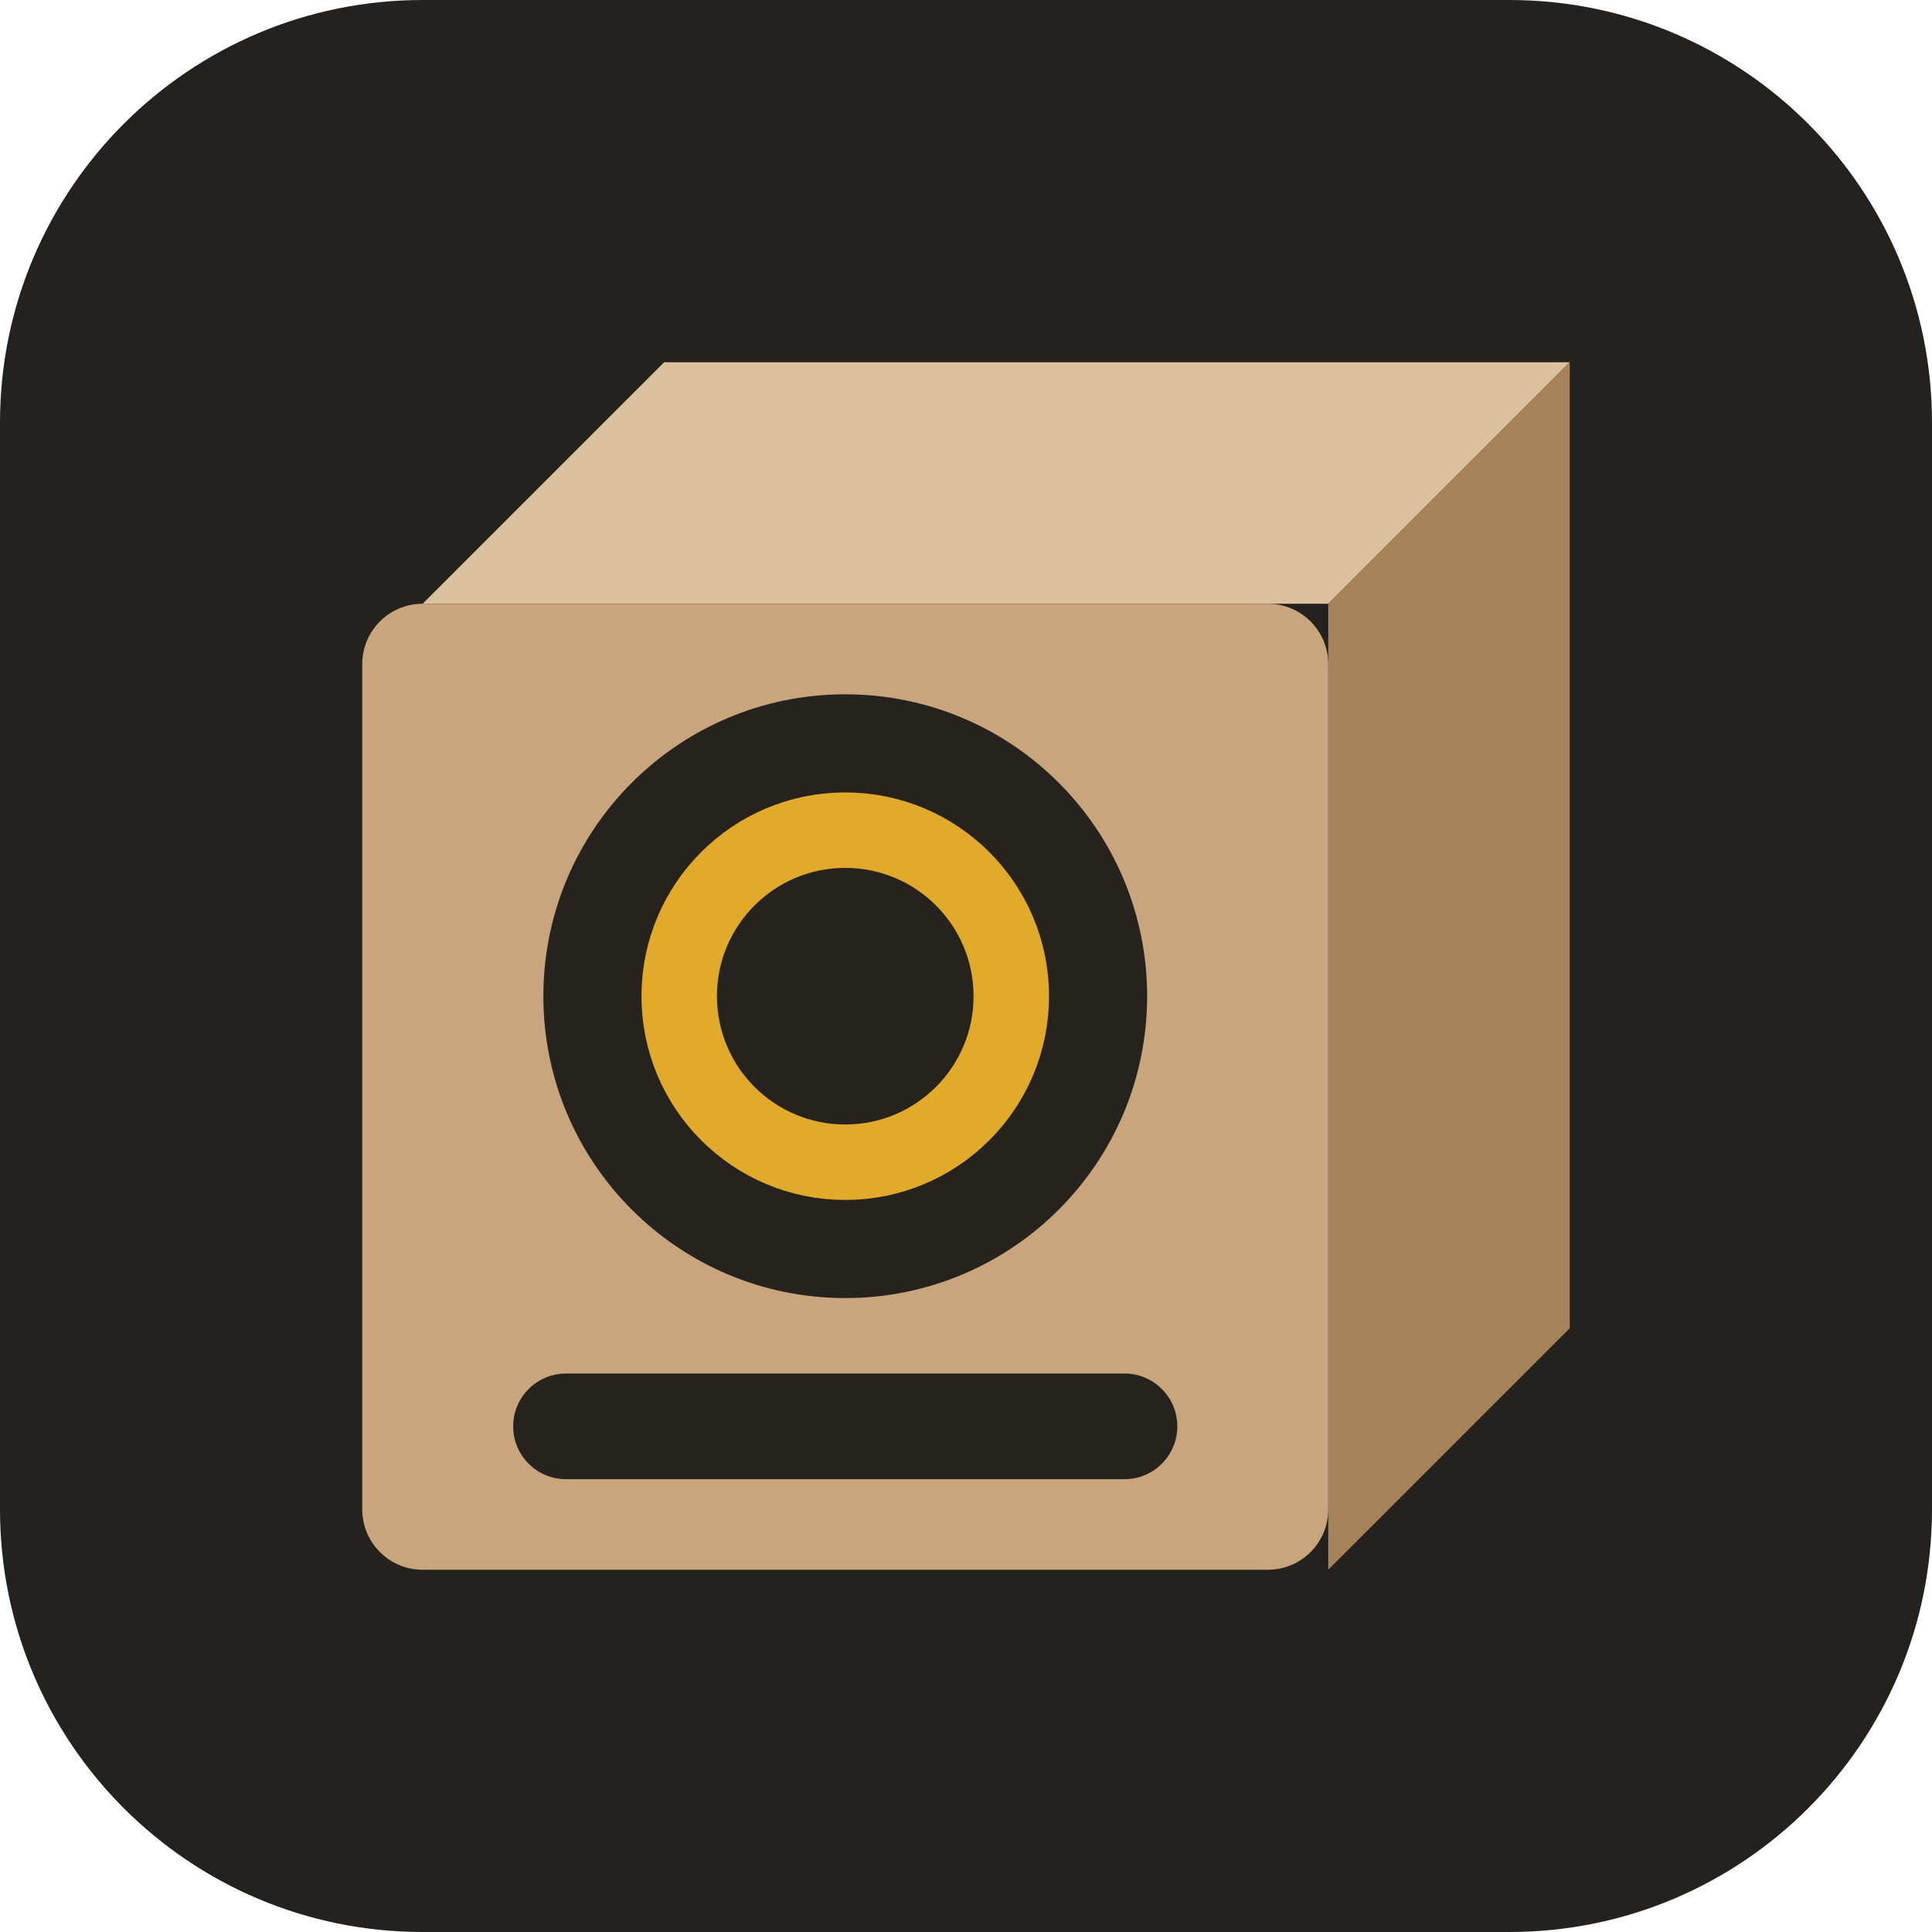
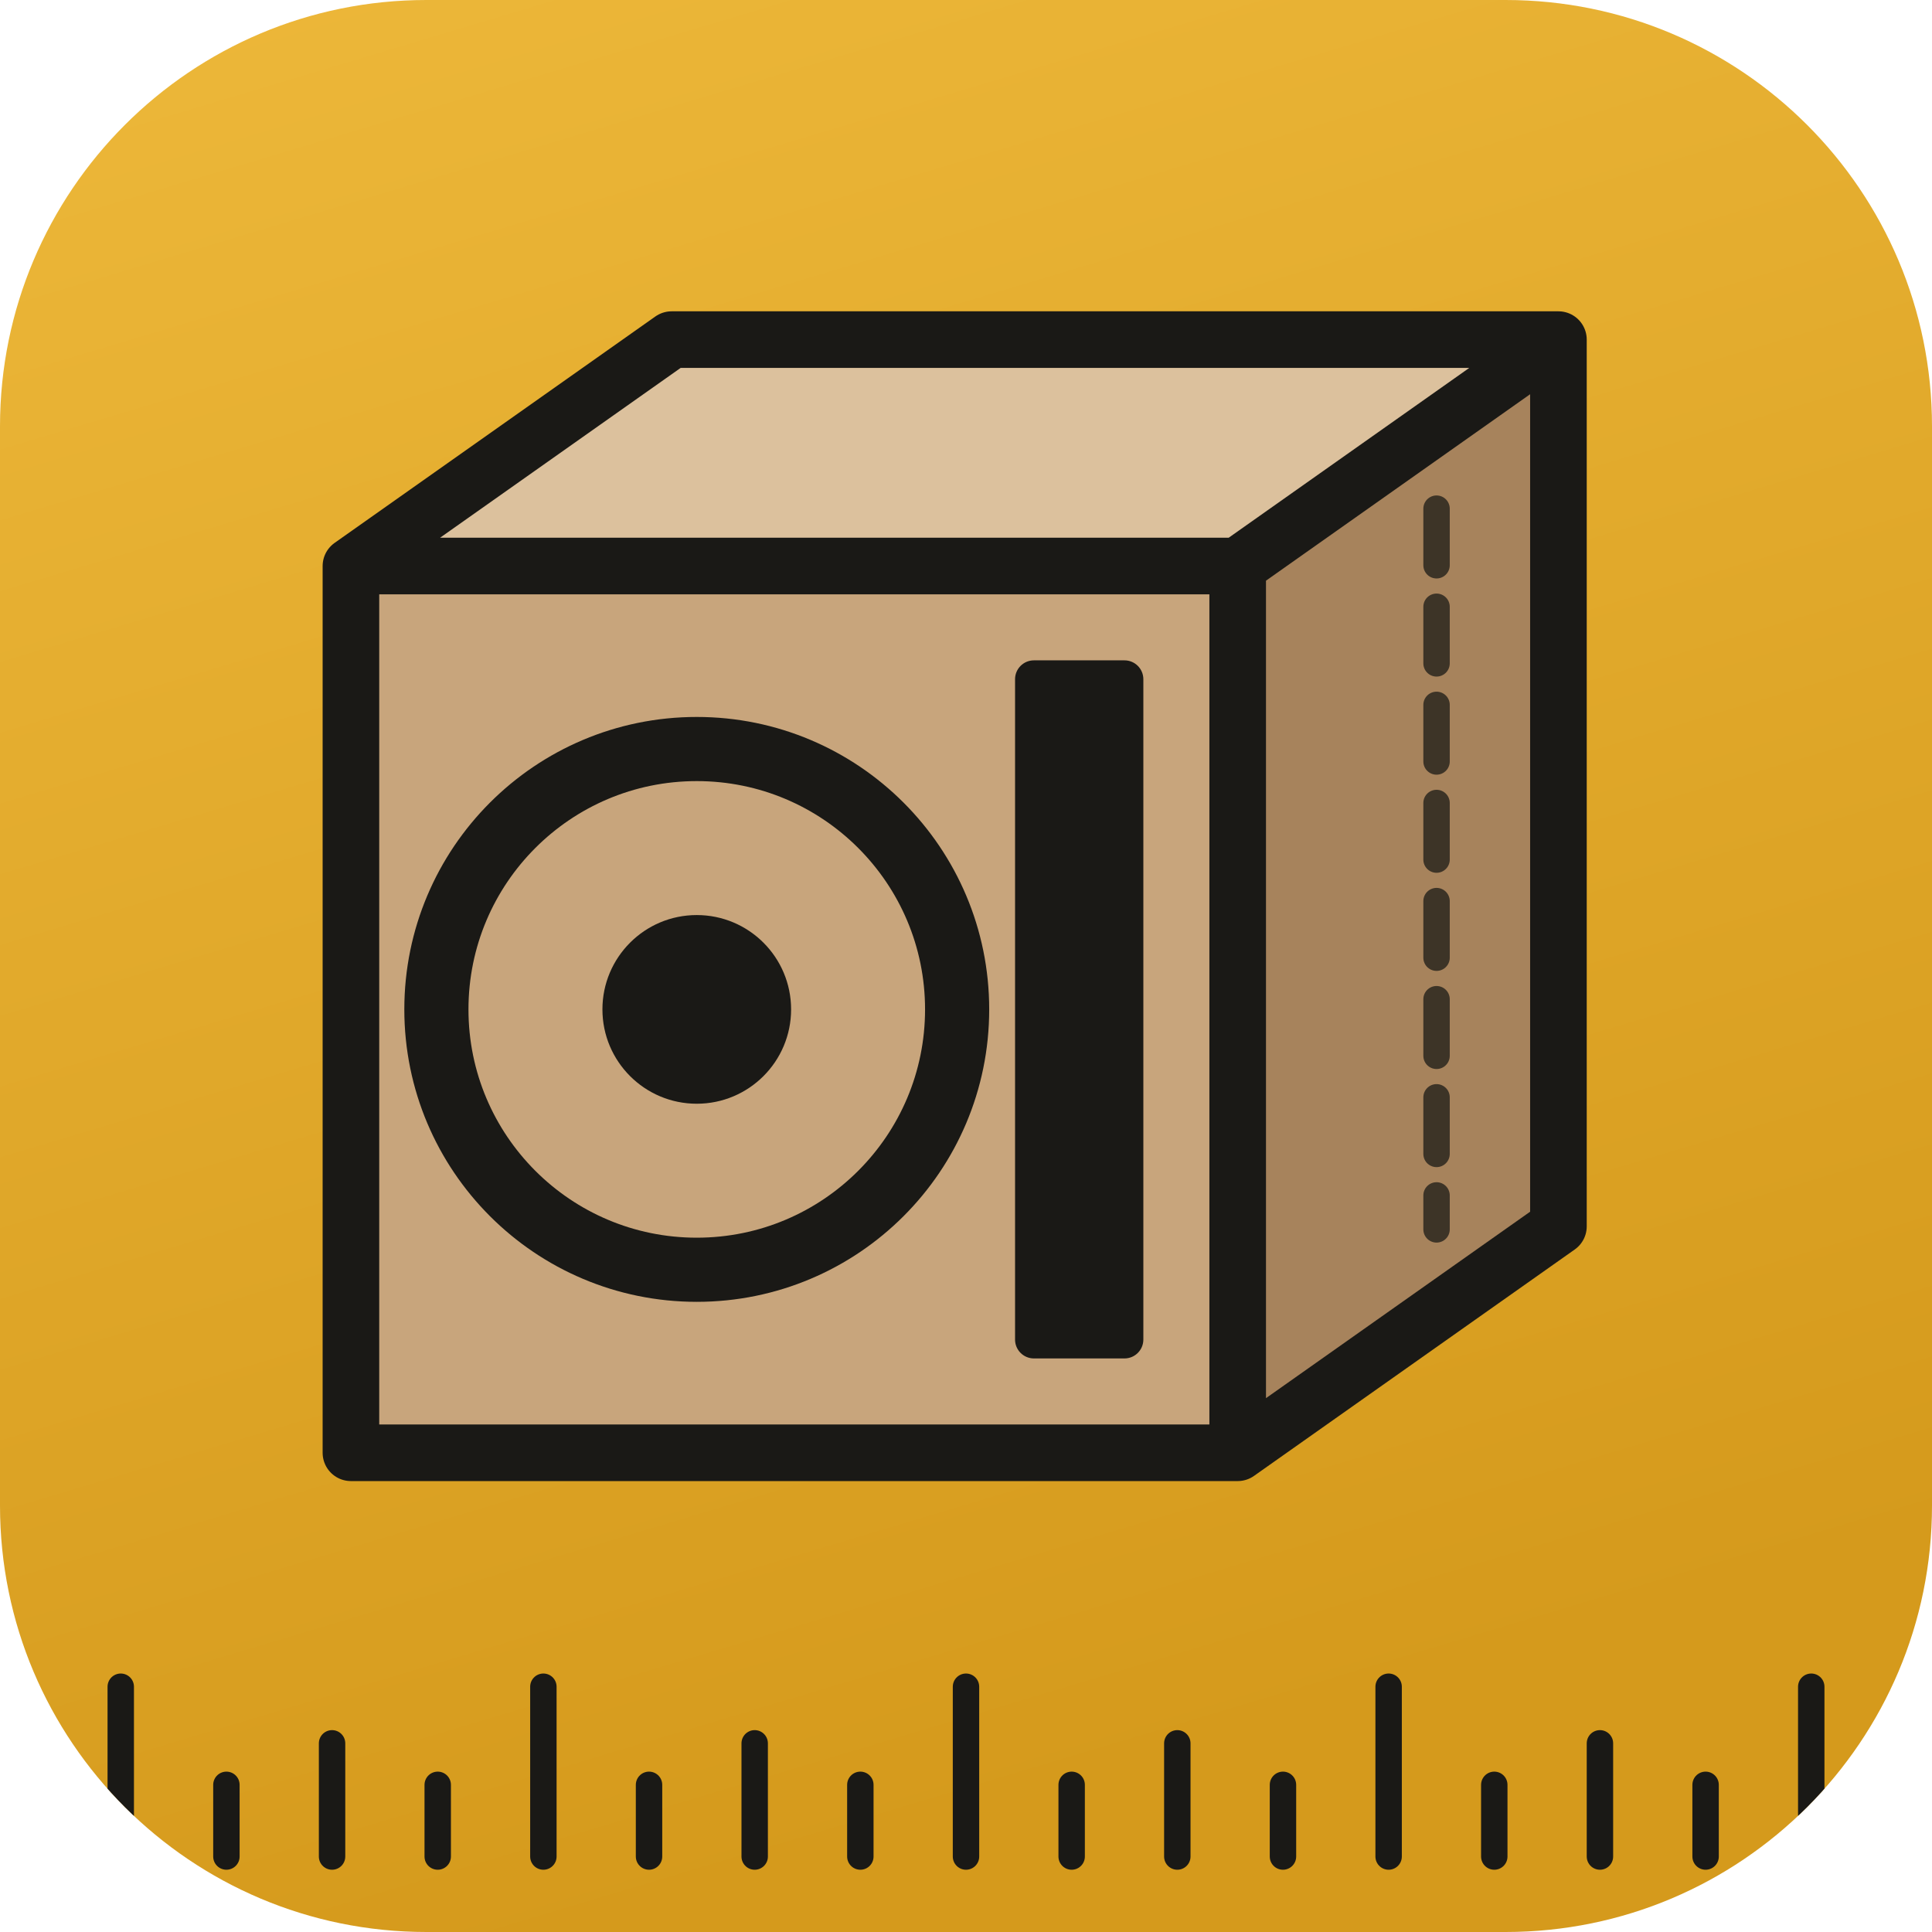
- <svg xmlns="http://www.w3.org/2000/svg" viewBox="0 0 64 64" width="64" height="64">
-   <rect width="64" height="64" rx="14" fill="#23221E" />
-   <path d="M14 20 22 12h30l-8 8z" fill="#DCC19D" />
-   <path d="M44 20l8-8v32l-8 8z" fill="#A7835C" />
-   <rect x="12" y="20" width="32" height="32" rx="2" fill="#C8A57C" />
-   <circle cx="28" cy="33" r="10" fill="#26221D" />
-   <circle cx="28" cy="33" r="5.5" fill="none" stroke="#E2AA2B" stroke-width="2.5" />
-   <rect x="17" y="45.5" width="22" height="3.5" rx="1.75" fill="#26221D" />
+ <svg xmlns="http://www.w3.org/2000/svg" width="64" height="64" viewBox="0 0 1024 1024">
+   <clipPath id="r">
+     <rect width="1024" height="1024" rx="226" />
+   </clipPath>
+   <g clip-path="url(#r)">
+     <defs>
+       <linearGradient id="cgc" x1="0" y1="0" x2="0.3" y2="1">
+         <stop offset="0" stop-color="#EDB83A" />
+         <stop offset="1" stop-color="#D59A1C" />
+       </linearGradient>
+     </defs>
+     <rect width="1024" height="1024" fill="url(#cgc)" />
+     <path d="M186,300 L356,180 H826 L656,300 Z" fill="#DCC19D" />
+     <path d="M656,300 L826,180 V650 L656,770 Z" fill="#A7835C" />
+     <rect x="186" y="300" width="470" height="470" fill="#C8A57C" />
+     <circle cx="369.3" cy="535.0" r="138" fill="none" stroke="#1A1916" stroke-width="34" />
+     <circle cx="369.3" cy="535.0" r="50" fill="#1A1916" />
+     <rect x="538" y="350" width="68" height="370" rx="10" fill="#1A1916" />
+     <path d="M761.4,269.6 V651.6" stroke="#1A1916" stroke-width="14" stroke-dasharray="30 22" stroke-linecap="round" opacity="0.75" />
+     <path d="M186,300 H656 V770 H186 Z M186,300 L356,180 H826 L656,300 M826,180 V650 L656,770" fill="none" stroke="#1A1916" stroke-width="30" stroke-linejoin="round" />
+     <path d="M64,984 V894 M120,984 V946 M176,984 V924 M232,984 V946 M288,984 V894 M344,984 V946 M400,984 V924 M456,984 V946 M512,984 V894 M568,984 V946 M624,984 V924 M680,984 V946 M736,984 V894 M792,984 V946 M848,984 V924 M904,984 V946 M960,984 V894" stroke="#1A1916" stroke-width="14" stroke-linecap="round" />
+   </g>
</svg>
